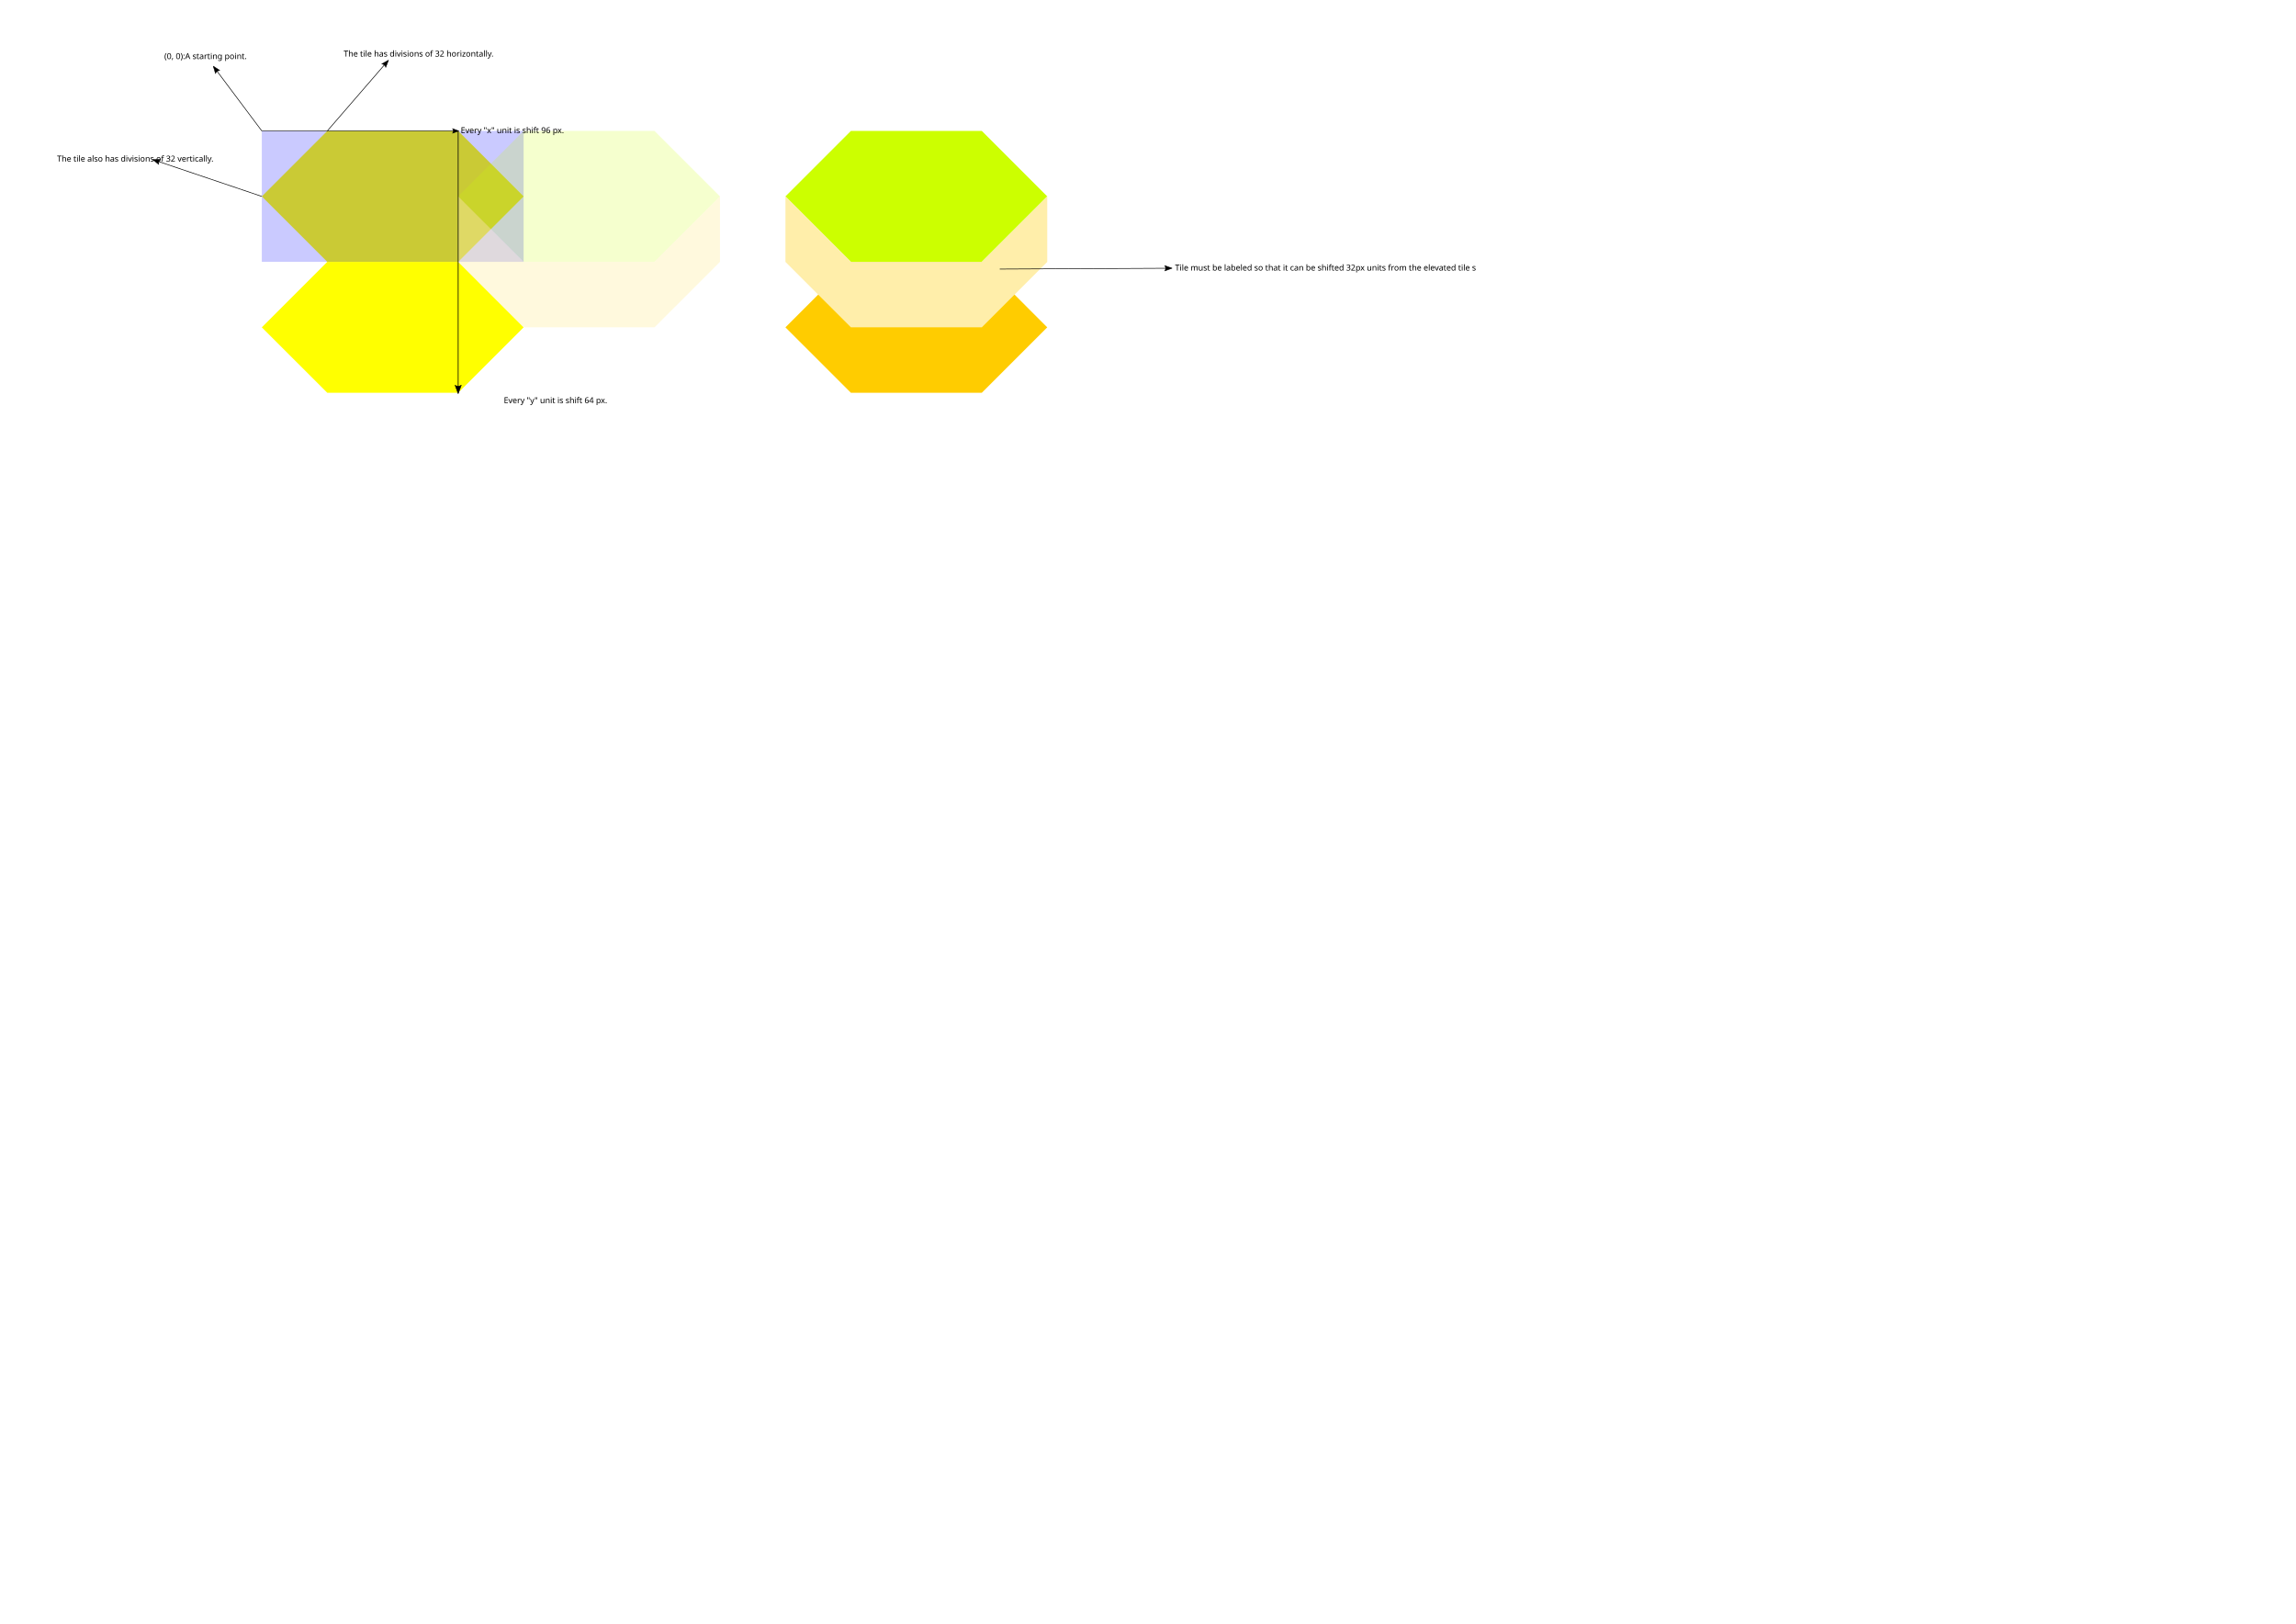
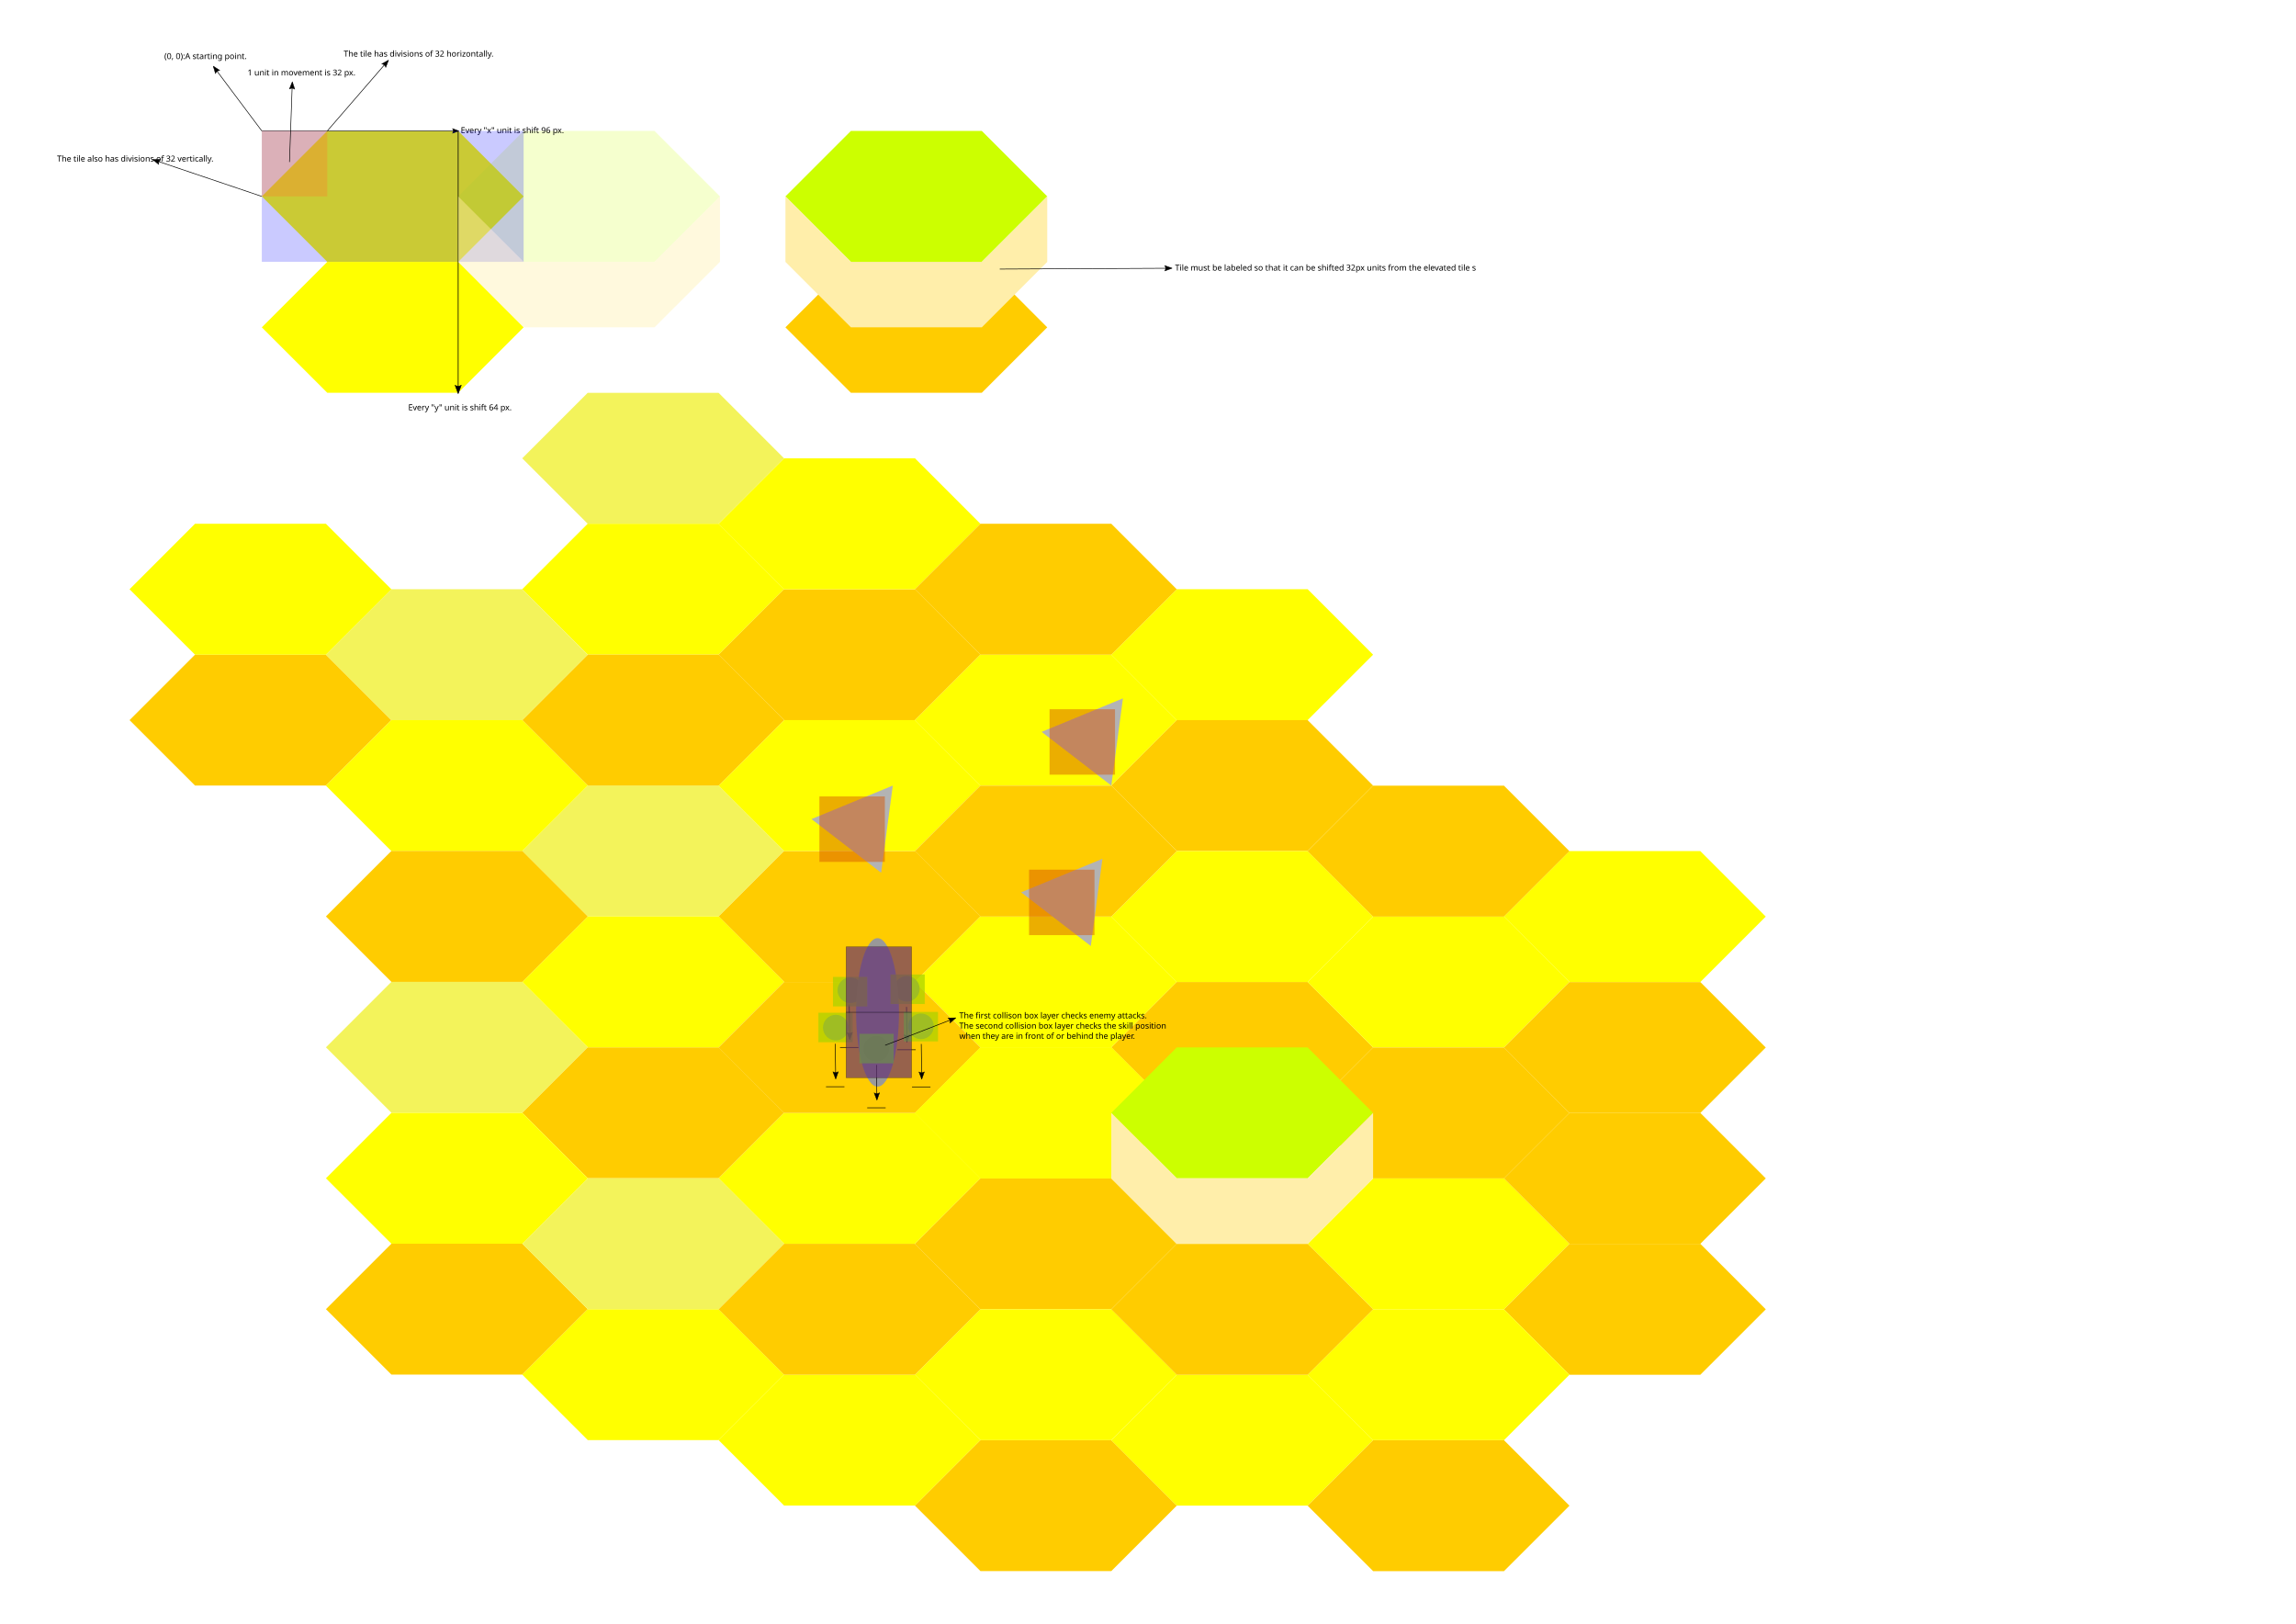
<svg xmlns="http://www.w3.org/2000/svg" width="1122.52" height="793.701" viewBox="0 0 297 210" version="1.1" id="svg8">
  <defs id="defs2">
+     <marker style="overflow:visible" id="marker2151" refX="0.0" refY="0.0" orient="auto">
+       <path transform="scale(1.1) translate(1,0)" d="M 8.719,4.034 L -2.207,0.016 L 8.719,-4.002 C 6.973,-1.63 6.983,1.616 8.719,4.034 z " style="fill-rule:evenodd;stroke-width:0.625;stroke-linejoin:round;stroke:#000000;stroke-opacity:1;fill:#000000;fill-opacity:1" id="path2149" />
+     </marker>
+     <marker style="overflow:visible" id="marker1917" refX="0.0" refY="0.0" orient="auto">
+       <path transform="scale(1.1) translate(1,0)" d="M 8.719,4.034 L -2.207,0.016 L 8.719,-4.002 C 6.973,-1.63 6.983,1.616 8.719,4.034 z " style="fill-rule:evenodd;stroke-width:0.625;stroke-linejoin:round;stroke:#000000;stroke-opacity:1;fill:#000000;fill-opacity:1" id="path1915" />
+     </marker>
+     <marker style="overflow:visible" id="marker1767" refX="0.0" refY="0.0" orient="auto">
+       <path transform="scale(1.1) translate(1,0)" d="M 8.719,4.034 L -2.207,0.016 L 8.719,-4.002 C 6.973,-1.63 6.983,1.616 8.719,4.034 z " style="fill-rule:evenodd;stroke-width:0.625;stroke-linejoin:round;stroke:#000000;stroke-opacity:1;fill:#000000;fill-opacity:1" id="path1765" />
+     </marker>
+     <marker style="overflow:visible" id="marker1641" refX="0.0" refY="0.0" orient="auto">
+       <path transform="scale(1.1) translate(1,0)" d="M 8.719,4.034 L -2.207,0.016 L 8.719,-4.002 C 6.973,-1.63 6.983,1.616 8.719,4.034 z " style="fill-rule:evenodd;stroke-width:0.625;stroke-linejoin:round;stroke:#000000;stroke-opacity:1;fill:#000000;fill-opacity:1" id="path1639" />
+     </marker>
+     <marker style="overflow:visible" id="marker1523" refX="0.0" refY="0.0" orient="auto">
+       <path transform="scale(1.1) translate(1,0)" d="M 8.719,4.034 L -2.207,0.016 L 8.719,-4.002 C 6.973,-1.63 6.983,1.616 8.719,4.034 z " style="fill-rule:evenodd;stroke-width:0.625;stroke-linejoin:round;stroke:#000000;stroke-opacity:1;fill:#000000;fill-opacity:1" id="path1521" />
+     </marker>
+     <marker style="overflow:visible" id="marker1407" refX="0.0" refY="0.0" orient="auto">
+       <path transform="scale(1.1) translate(1,0)" d="M 8.719,4.034 L -2.207,0.016 L 8.719,-4.002 C 6.973,-1.63 6.983,1.616 8.719,4.034 z " style="fill-rule:evenodd;stroke-width:0.625;stroke-linejoin:round;stroke:#000000;stroke-opacity:1;fill:#000000;fill-opacity:1" id="path1405" />
+     </marker>
+     <marker style="overflow:visible" id="marker1217" refX="0.0" refY="0.0" orient="auto">
+       <path transform="scale(1.1) translate(1,0)" d="M 8.719,4.034 L -2.207,0.016 L 8.719,-4.002 C 6.973,-1.63 6.983,1.616 8.719,4.034 z " style="fill-rule:evenodd;stroke-width:0.625;stroke-linejoin:round;stroke:#000000;stroke-opacity:1;fill:#000000;fill-opacity:1" id="path1215" />
+     </marker>
    <marker style="overflow:visible" id="marker1315" refX="0.0" refY="0.0" orient="auto">
      <path transform="scale(1.1) translate(1,0)" d="M 8.719,4.034 L -2.207,0.016 L 8.719,-4.002 C 6.973,-1.63 6.983,1.616 8.719,4.034 z " style="fill-rule:evenodd;stroke-width:0.625;stroke-linejoin:round;stroke:#000000;stroke-opacity:1;fill:#000000;fill-opacity:1" id="path1313" />
    </marker>
    <marker style="overflow:visible" id="marker1149" refX="0.0" refY="0.0" orient="auto">
      <path transform="scale(1.1) translate(1,0)" d="M 8.719,4.034 L -2.207,0.016 L 8.719,-4.002 C 6.973,-1.63 6.983,1.616 8.719,4.034 z " style="fill-rule:evenodd;stroke-width:0.625;stroke-linejoin:round;stroke:#000000;stroke-opacity:1;fill:#000000;fill-opacity:1" id="path1147" />
    </marker>
    <marker style="overflow:visible" id="marker1021" refX="0.0" refY="0.0" orient="auto">
      <path transform="scale(1.1) translate(1,0)" d="M 8.719,4.034 L -2.207,0.016 L 8.719,-4.002 C 6.973,-1.63 6.983,1.616 8.719,4.034 z " style="fill-rule:evenodd;stroke-width:0.625;stroke-linejoin:round;stroke:#000000;stroke-opacity:1;fill:#000000;fill-opacity:1" id="path1019" />
    </marker>
    <marker style="overflow:visible" id="marker1602" refX="0.0" refY="0.0" orient="auto">
      <path transform="scale(1.1) translate(1,0)" d="M 8.719,4.034 L -2.207,0.016 L 8.719,-4.002 C 6.973,-1.63 6.983,1.616 8.719,4.034 z " style="fill-rule:evenodd;stroke-width:0.625;stroke-linejoin:round;stroke:#000000;stroke-opacity:1;fill:#000000;fill-opacity:1" id="path1600" />
    </marker>
    <marker style="overflow:visible" id="marker1440" refX="0.0" refY="0.0" orient="auto">
      <path transform="scale(1.1) translate(1,0)" d="M 8.719,4.034 L -2.207,0.016 L 8.719,-4.002 C 6.973,-1.63 6.983,1.616 8.719,4.034 z " style="fill-rule:evenodd;stroke-width:0.625;stroke-linejoin:round;stroke:#000000;stroke-opacity:1;fill:#000000;fill-opacity:1" id="path1438" />
    </marker>
    <marker style="overflow:visible" id="Arrow2Lstart" refX="0.0" refY="0.0" orient="auto">
      <path transform="scale(1.1) translate(1,0)" d="M 8.719,4.034 L -2.207,0.016 L 8.719,-4.002 C 6.973,-1.63 6.983,1.616 8.719,4.034 z " style="fill-rule:evenodd;stroke-width:0.625;stroke-linejoin:round;stroke:#000000;stroke-opacity:1;fill:#000000;fill-opacity:1" id="path1000" />
    </marker>
    <marker style="overflow:visible;" id="Arrow1Lend" refX="0.0" refY="0.0" orient="auto">
      <path transform="scale(0.8) rotate(180) translate(12.5,0)" style="fill-rule:evenodd;stroke:#000000;stroke-width:1pt;stroke-opacity:1;fill:#000000;fill-opacity:1" d="M 0.0,0.0 L 5.0,-5.0 L -12.5,0.0 L 5.0,5.0 L 0.0,0.0 z " id="path985" />
    </marker>
    <marker style="overflow:visible" id="marker1266" refX="0.0" refY="0.0" orient="auto">
      <path transform="scale(0.8) translate(12.5,0)" style="fill-rule:evenodd;stroke:#000000;stroke-width:1pt;stroke-opacity:1;fill:#000000;fill-opacity:1" d="M 0.0,0.0 L 5.0,-5.0 L -12.5,0.0 L 5.0,5.0 L 0.0,0.0 z " id="path1264" />
    </marker>
    <marker style="overflow:visible" id="Arrow1Lstart" refX="0.0" refY="0.0" orient="auto">
      <path transform="scale(0.8) translate(12.5,0)" style="fill-rule:evenodd;stroke:#000000;stroke-width:1pt;stroke-opacity:1;fill:#000000;fill-opacity:1" d="M 0.0,0.0 L 5.0,-5.0 L -12.5,0.0 L 5.0,5.0 L 0.0,0.0 z " id="path982" />
    </marker>
  </defs>
  <g id="layer1">
-     <path id="path14" style="fill:#ffff00;fill-rule:evenodd;stroke-width:0.204" d="m 33.867,25.403 8.47,-8.47 16.93,-10e-7 8.467,8.47 -8.467,8.463 -16.93,10e-7 z" />
-     <rect style="fill:#0000ff;fill-opacity:0.208;fill-rule:evenodd;stroke-width:0.187" id="rect16" width="33.867" height="16.933" x="33.867" y="16.933" />
-     <path id="path1277" style="fill:#ffcc00;fill-rule:evenodd;stroke-width:0.204" d="m 101.6,42.337 8.47,-8.47 h 16.93 l 8.467,8.47 -8.467,8.463 h -16.93 z" />
-     <path id="path962" style="fill:#ffff00;fill-rule:evenodd;stroke-width:0.204" d="m 33.867,42.337 8.47,-8.47 h 16.93 l 8.467,8.47 -8.467,8.463 H 42.336 Z" />
-     <path id="path964" style="fill:#ccff00;fill-opacity:0.193;fill-rule:evenodd;stroke-width:0.205;stroke-miterlimit:4;stroke-dasharray:none" d="m 59.264,25.403 8.47,-8.47 h 16.93 l 8.467,8.47 -8.467,8.463 h -16.93 z" />
-     <path style="fill:#ffeeaa;fill-opacity:0.406;stroke:none;stroke-width:0.265px;stroke-linecap:butt;stroke-linejoin:miter;stroke-opacity:1" d="m 59.267,25.403 8.467,8.463 h 16.93 l 8.467,-8.463 3e-6,8.47 -8.467,8.463 H 67.733 l -8.47,-8.463 z" id="path1279" />
-     <path id="path964-0" style="fill:#ccff00;fill-opacity:1;fill-rule:evenodd;stroke-width:0.205;stroke-miterlimit:4;stroke-dasharray:none" d="m 101.6,25.403 8.47,-8.47 h 16.93 l 8.467,8.47 -8.467,8.463 h -16.93 z" />
-     <path style="fill:#ffeeaa;fill-opacity:1;stroke:none;stroke-width:0.265px;stroke-linecap:butt;stroke-linejoin:miter;stroke-opacity:1" d="m 101.603,25.403 8.467,8.463 h 16.93 l 8.467,-8.463 v 8.47 l -8.467,8.463 h -16.93 l -8.47,-8.463 z" id="path1279-1" />
-     <g id="g1821" transform="translate(33.86667,16.93333)">
-       <path style="fill:none;fill-rule:evenodd;stroke:#000000;stroke-width:0.069;stroke-linecap:butt;stroke-linejoin:miter;stroke-miterlimit:4;stroke-dasharray:none;stroke-opacity:1;marker-start:url(#marker1149)" d="M 25.4,0 H 0" id="path1139" />
-       <g id="g1674">
-         <path style="fill:none;fill-rule:evenodd;stroke:#000000;stroke-width:0.079;stroke-linecap:butt;stroke-linejoin:miter;stroke-miterlimit:4;stroke-dasharray:none;stroke-opacity:1;marker-start:url(#Arrow2Lstart)" d="M -6.217,-8.294 0,0" id="path1368" />
-         <text xml:space="preserve" style="font-style:normal;font-weight:normal;font-size:1.058px;line-height:1.25;font-family:sans-serif;fill:#000000;fill-opacity:1;stroke:none;stroke-width:0.265" x="-12.611" y="-9.3" id="text1426">
-           <tspan id="tspan1424" x="-12.611" y="-9.3" style="font-size:1.058px;stroke-width:0.265">(0, 0):A starting point.</tspan>
-         </text>
-         <path style="fill:none;fill-rule:evenodd;stroke:#000000;stroke-width:0.079;stroke-linecap:butt;stroke-linejoin:miter;stroke-miterlimit:4;stroke-dasharray:none;stroke-opacity:1;marker-start:url(#marker1440)" d="M 16.323,-9.075 8.47,0" id="path1430" />
-         <text xml:space="preserve" style="font-style:normal;font-weight:normal;font-size:1.058px;line-height:1.25;font-family:sans-serif;fill:#000000;fill-opacity:1;stroke:none;stroke-width:0.265" x="10.594" y="-9.615" id="text1588">
-           <tspan id="tspan1586" x="10.594" y="-9.615" style="font-size:1.058px;stroke-width:0.265">The tile has divisions of 32 horizontally.</tspan>
-         </text>
-         <path style="fill:none;fill-rule:evenodd;stroke:#000000;stroke-width:0.079;stroke-linecap:butt;stroke-linejoin:miter;stroke-miterlimit:4;stroke-dasharray:none;stroke-opacity:1;marker-start:url(#marker1602)" d="M -14.015,3.737 0,8.47" id="path1592" />
-         <text xml:space="preserve" style="font-style:normal;font-weight:normal;font-size:1.058px;line-height:1.25;font-family:sans-serif;fill:#000000;fill-opacity:1;stroke:none;stroke-width:0.265" x="-26.486" y="3.958" id="text1654">
-           <tspan id="tspan1652" x="-26.486" y="3.958" style="font-size:1.058px;stroke-width:0.265">The tile also has divisions of 32 vertically.</tspan>
-         </text>
-         <path style="fill:none;fill-rule:evenodd;stroke:#000000;stroke-width:0.092;stroke-linecap:butt;stroke-linejoin:miter;stroke-miterlimit:4;stroke-dasharray:none;stroke-opacity:1;marker-start:url(#marker1021)" d="M 25.4,33.867 25.4,-2.0141203e-7" id="path152" />
-         <text xml:space="preserve" style="font-style:normal;font-weight:normal;font-size:1.058px;line-height:1.25;font-family:sans-serif;fill:#000000;fill-opacity:1;stroke:none;stroke-width:0.265" x="31.298" y="35.212" id="text1133">
-           <tspan id="tspan1131" x="31.298" y="35.212" style="font-size:1.058px;stroke-width:0.265">Every "y" unit is shift 64 px.</tspan>
-         </text>
-         <text xml:space="preserve" style="font-style:normal;font-weight:normal;font-size:1.058px;line-height:1.25;font-family:sans-serif;fill:#000000;fill-opacity:1;stroke:none;stroke-width:0.265" x="25.722" y="0.287" id="text1137">
-           <tspan x="25.722" y="0.287" style="font-size:1.058px;stroke-width:0.265" id="tspan1253">Every "x" unit is shift 96 px.</tspan>
-         </text>
-         <path style="fill:none;fill-rule:evenodd;stroke:#000000;stroke-width:0.079;stroke-linecap:butt;stroke-linejoin:miter;stroke-miterlimit:4;stroke-dasharray:none;stroke-opacity:1;marker-start:url(#marker1315)" d="M 117.644,17.758 95.458,17.867" id="path1305" />
-         <text xml:space="preserve" style="font-style:normal;font-weight:normal;font-size:1.058px;line-height:1.25;font-family:sans-serif;fill:#000000;fill-opacity:1;stroke:none;stroke-width:0.265" x="118.134" y="18.057" id="text1427">
-           <tspan x="118.134" y="18.057" style="font-size:1.058px;stroke-width:0.265" id="tspan1425">Tile must be labeled so that it can be shifted 32px units from the elevated tile s</tspan>
-         </text>
-       </g>
+     <path id="path208" style="fill:#ffff00;fill-rule:evenodd;stroke-width:0.204" d="m 67.556,76.203 8.47,-8.47 h 16.93 l 8.467,8.47 -8.467,8.463 h -16.93 z" />
+     <path id="path210" style="fill:#ffcc00;fill-rule:evenodd;stroke-width:0.204" d="m 92.953,84.673 8.47,-8.47 h 16.93 l 8.467,8.47 -8.467,8.463 h -16.93 z" />
+     <path id="path212" style="fill:#ffff00;fill-rule:evenodd;stroke-width:0.204" d="m 92.953,67.74 8.47,-8.47 h 16.93 l 8.467,8.47 -8.467,8.463 h -16.93 z" />
+     <path id="path216" style="fill:#ffff00;fill-rule:evenodd;stroke-width:0.204" d="m 118.353,93.137 8.47,-8.47 h 16.93 l 8.467,8.47 -8.467,8.463 h -16.93 z" />
+     <path id="path218" style="fill:#ffcc00;fill-rule:evenodd;stroke-width:0.204" d="m 143.75,101.606 8.47,-8.47 h 16.93 l 8.467,8.47 -8.467,8.463 h -16.93 z" />
+     <path id="path220" style="fill:#ffff00;fill-rule:evenodd;stroke-width:0.204" d="m 143.75,84.673 8.47,-8.47 h 16.93 l 8.467,8.47 -8.467,8.463 h -16.93 z" />
+     <path id="path222" style="fill:#ffcc00;fill-rule:evenodd;stroke-width:0.204" d="m 118.35,76.21 8.47,-8.47 h 16.93 l 8.467,8.47 -8.467,8.463 h -16.93 z" />
+     <path id="path224" style="fill:#f3f35b;fill-rule:evenodd;stroke-width:0.204;fill-opacity:1" d="m 67.559,110.063 8.47,-8.47 H 92.959 l 8.467,8.47 -8.467,8.463 H 76.028 Z" />
+     <path id="path226" style="fill:#ffcc00;fill-rule:evenodd;stroke-width:0.204" d="m 92.956,118.533 8.47,-8.47 h 16.93 l 8.467,8.47 -8.467,8.463 h -16.93 z" />
+     <path id="path228" style="fill:#ffff00;fill-rule:evenodd;stroke-width:0.204" d="m 92.956,101.6 8.47,-8.47 h 16.93 l 8.467,8.47 -8.467,8.463 h -16.93 z" />
+     <path id="path230" style="fill:#ffcc00;fill-rule:evenodd;stroke-width:0.204" d="m 67.556,93.137 8.47,-8.47 h 16.93 l 8.467,8.47 L 92.956,101.6 H 76.025 Z" />
+     <path id="path232" style="fill:#ffff00;fill-rule:evenodd;stroke-width:0.204" d="m 118.353,127.003 8.47,-8.47 h 16.93 l 8.467,8.47 -8.467,8.463 h -16.93 z" />
+     <path id="path234" style="fill:#ffcc00;fill-rule:evenodd;stroke-width:0.204" d="m 143.75,135.473 8.47,-8.47 h 16.93 l 8.467,8.47 -8.467,8.463 h -16.93 z" />
+     <path id="path236" style="fill:#ffff00;fill-rule:evenodd;stroke-width:0.204" d="m 143.75,118.54 8.47,-8.47 h 16.93 l 8.467,8.47 -8.467,8.463 h -16.93 z" />
+     <path id="path238" style="fill:#ffcc00;fill-rule:evenodd;stroke-width:0.204" d="m 118.35,110.076 8.47,-8.47 h 16.93 l 8.467,8.47 -8.467,8.463 h -16.93 z" />
+     <path id="path240" style="fill:#ffcc00;fill-rule:evenodd;stroke-width:0.204;fill-opacity:1" d="m 16.759,93.137 8.47,-8.47 h 16.93 l 8.467,8.47 -8.467,8.463 h -16.93 z" />
+     <path id="path242" style="fill:#ffff00;fill-rule:evenodd;stroke-width:0.204;fill-opacity:1" d="m 42.156,101.606 8.47,-8.47 h 16.93 l 8.467,8.47 -8.467,8.463 h -16.93 z" />
+     <path id="path244" style="fill:#f3f35b;fill-rule:evenodd;stroke-width:0.204;fill-opacity:1" d="m 42.156,84.673 8.47,-8.47 h 16.93 l 8.467,8.47 -8.467,8.463 h -16.93 z" />
+     <path id="path246" style="fill:#ffff00;fill-rule:evenodd;stroke-width:0.204;fill-opacity:1" d="m 16.756,76.21 8.47,-8.47 h 16.93 l 8.467,8.47 -8.467,8.463 h -16.93 z" />
+     <path id="path248" style="fill:#f3f35b;fill-rule:evenodd;stroke-width:0.204;fill-opacity:1" d="M 42.164,135.454 50.634,126.984 h 16.93 l 8.467,8.47 -8.467,8.463 H 50.634 Z" />
+     <path id="path250" style="fill:#ffcc00;fill-rule:evenodd;stroke-width:0.204" d="m 67.562,143.924 8.47,-8.47 h 16.93 l 8.467,8.47 -8.467,8.463 H 76.031 Z" />
+     <path id="path252" style="fill:#ffff00;fill-rule:evenodd;stroke-width:0.204" d="m 67.562,126.99 8.47,-8.47 h 16.93 l 8.467,8.47 -8.467,8.463 H 76.031 Z" />
+     <path id="path254" style="fill:#ffcc00;fill-rule:evenodd;stroke-width:0.204" d="m 42.162,118.527 8.47,-8.47 h 16.93 l 8.467,8.47 -8.467,8.463 H 50.631 Z" />
+     <path id="path256" style="fill:#ffff00;fill-rule:evenodd;stroke-width:0.204" d="m 92.956,152.4 8.47,-8.47 h 16.93 l 8.467,8.47 -8.467,8.463 h -16.93 z" />
+     <path id="path258" style="fill:#ffcc00;fill-rule:evenodd;stroke-width:0.204" d="m 118.353,160.87 8.47,-8.47 h 16.93 l 8.467,8.47 -8.467,8.463 h -16.93 z" />
+     <path id="path260" style="fill:#ffff00;fill-rule:evenodd;stroke-width:0.204" d="m 118.353,143.937 8.47,-8.47 h 16.93 l 8.467,8.47 -8.467,8.463 h -16.93 z" />
+     <path id="path262" style="fill:#ffcc00;fill-rule:evenodd;stroke-width:0.204" d="m 92.953,135.473 8.47,-8.47 h 16.93 l 8.467,8.47 -8.467,8.463 h -16.93 z" />
+     <circle style="fill:#808080;fill-opacity:1;stroke-width:0.265" id="circle320" cx="109.995" cy="128.073" r="1.657" />
+     <path id="path264" style="fill:#ffcc00;fill-rule:evenodd;stroke-width:0.204;fill-opacity:1" d="m 42.164,169.32 8.47,-8.47 h 16.93 l 8.467,8.47 -8.467,8.463 H 50.634 Z" />
+     <path id="path266" style="fill:#ffff00;fill-rule:evenodd;stroke-width:0.204;fill-opacity:1" d="m 67.562,177.79 8.47,-8.47 h 16.93 l 8.467,8.47 -8.467,8.463 H 76.031 Z" />
+     <path id="path268" style="fill:#f3f35b;fill-rule:evenodd;stroke-width:0.204;fill-opacity:1" d="m 67.562,160.857 8.47,-8.47 h 16.93 l 8.467,8.47 -8.467,8.463 H 76.031 Z" />
+     <path id="path270" style="fill:#ffff00;fill-rule:evenodd;stroke-width:0.204;fill-opacity:1" d="m 42.162,152.394 8.47,-8.47 h 16.93 l 8.467,8.47 -8.467,8.463 H 50.631 Z" />
+     <path id="path272" style="fill:#ffff00;fill-rule:evenodd;stroke-width:0.204" d="m 92.959,186.26 8.47,-8.47 h 16.93 l 8.467,8.47 -8.467,8.463 h -16.93 z" />
+     <path id="path274" style="fill:#ffcc00;fill-rule:evenodd;stroke-width:0.204" d="m 118.356,194.73 8.47,-8.47 h 16.93 l 8.467,8.47 -8.467,8.463 h -16.93 z" />
+     <path id="path276" style="fill:#ffff00;fill-rule:evenodd;stroke-width:0.204" d="m 118.356,177.797 8.47,-8.47 h 16.93 l 8.467,8.47 -8.467,8.463 h -16.93 z" />
+     <path id="path278" style="fill:#ffcc00;fill-rule:evenodd;stroke-width:0.204" d="m 92.956,169.333 8.47,-8.47 h 16.93 l 8.467,8.47 -8.467,8.463 h -16.93 z" />
+     <path id="path280" style="fill:#ffff00;fill-rule:evenodd;stroke-width:0.204" d="m 169.147,127.01 8.47,-8.47 h 16.93 l 8.467,8.47 -8.467,8.463 h -16.93 z" />
+     <path id="path282" style="fill:#ffcc00;fill-rule:evenodd;stroke-width:0.204" d="m 194.545,135.48 8.47,-8.47 h 16.93 l 8.467,8.47 -8.467,8.463 h -16.93 z" />
+     <path id="path284" style="fill:#ffff00;fill-rule:evenodd;stroke-width:0.204" d="m 194.545,118.546 8.47,-8.47 h 16.93 l 8.467,8.47 -8.467,8.463 h -16.93 z" />
+     <path id="path286" style="fill:#ffcc00;fill-rule:evenodd;stroke-width:0.204" d="m 169.145,110.083 8.47,-8.47 h 16.93 l 8.467,8.47 -8.467,8.463 h -16.93 z" />
+     <path id="path288" style="fill:#ffff00;fill-rule:evenodd;stroke-width:0.204" d="m 169.15,160.87 8.47,-8.47 h 16.93 l 8.467,8.47 -8.467,8.463 h -16.93 z" />
+     <path id="path290" style="fill:#ffcc00;fill-rule:evenodd;stroke-width:0.204" d="m 194.547,169.34 8.47,-8.47 h 16.93 l 8.467,8.47 -8.467,8.463 h -16.93 z" />
+     <path id="path292" style="fill:#ffcc00;fill-rule:evenodd;stroke-width:0.204;fill-opacity:1" d="m 194.547,152.406 8.47,-8.47 h 16.93 l 8.467,8.47 -8.467,8.463 h -16.93 z" />
+     <path id="path294" style="fill:#ffcc00;fill-rule:evenodd;stroke-width:0.204" d="m 169.147,143.943 8.47,-8.47 h 16.93 l 8.467,8.47 -8.467,8.463 h -16.93 z" />
+     <path id="path296" style="fill:#ffff00;fill-rule:evenodd;stroke-width:0.204" d="m 143.753,186.267 8.47,-8.47 h 16.93 l 8.467,8.47 -8.467,8.463 h -16.93 z" />
+     <path id="path298" style="fill:#ffcc00;fill-rule:evenodd;stroke-width:0.204" d="m 169.15,194.737 8.47,-8.47 h 16.93 l 8.467,8.47 -8.467,8.463 h -16.93 z" />
+     <path id="path300" style="fill:#ffff00;fill-rule:evenodd;stroke-width:0.204" d="m 169.15,177.803 8.47,-8.47 h 16.93 l 8.467,8.47 -8.467,8.463 h -16.93 z" />
+     <path id="path302" style="fill:#ffcc00;fill-rule:evenodd;stroke-width:0.204" d="m 143.75,169.34 8.47,-8.47 h 16.93 l 8.467,8.47 -8.467,8.463 h -16.93 z" />
+     <path id="path2139" style="fill:#ffff00;fill-rule:evenodd;stroke-width:0.204" d="m 118.353,143.937 8.47,-8.47 h 16.93 l 8.467,8.47 -8.467,8.463 h -16.93 z" />
+     <path id="path304" style="fill:#ccff00;fill-opacity:1;fill-rule:evenodd;stroke-width:0.205;stroke-miterlimit:4;stroke-dasharray:none" d="m 143.75,143.937 8.47,-8.47 h 16.93 l 8.467,8.47 -8.467,8.463 h -16.93 z" />
+     <path style="fill:#ffeeaa;fill-opacity:1;stroke:none;stroke-width:0.265px;stroke-linecap:butt;stroke-linejoin:miter;stroke-opacity:1" d="m 143.753,143.937 8.467,8.463 h 16.93 l 8.467,-8.463 v 8.47 l -8.467,8.463 h -16.93 l -8.47,-8.463 z" id="path306" />
+     <circle style="fill:#808080;stroke-width:0.265;fill-opacity:1" id="path312" cx="117.301" cy="127.888" r="1.657" />
+     <ellipse style="fill:#999999;fill-rule:evenodd;stroke-width:0.286" id="path308" cx="113.515" cy="130.938" rx="2.774" ry="9.602" />
+     <circle style="fill:#808080;fill-opacity:1;stroke-width:0.265" id="circle314" cx="119.134" cy="132.74" r="1.657" />
+     <circle style="fill:#808080;stroke-width:0.265" id="circle316" cx="113.346" cy="135.642" r="1.657" />
+     <circle style="fill:#808080;stroke-width:0.265;fill-opacity:1" id="circle318" cx="108.114" cy="132.906" r="1.657" />
+     <path style="fill:#b3b3b3;fill-opacity:1;stroke-width:0.265" id="path322" d="m 141.099,122.35 -9.014,-6.943 10.52,-4.335 z" />
+     <path style="fill:#b3b3b3;fill-opacity:1;stroke-width:0.265" id="path324" d="m 113.981,112.878 -9.014,-6.943 10.52,-4.335 z" />
+     <path style="fill:#b3b3b3;fill-opacity:1;stroke-width:0.265" id="path326" d="m 143.753,101.6 -9.014,-6.943 10.52,-4.335 z" />
+     <g id="g1403" transform="translate(-1.909974,-4.802058)">
+       <path style="fill:none;fill-rule:evenodd;stroke:#000000;stroke-width:0.079;stroke-linecap:butt;stroke-linejoin:miter;stroke-miterlimit:4;stroke-dasharray:none;stroke-opacity:1;marker-start:url(#marker1407)" d="m 119.23,139.476 -0.06,-4.455" id="path1399" />
+       <path style="fill:none;stroke:#000000;stroke-width:0.079;stroke-linecap:butt;stroke-linejoin:miter;stroke-miterlimit:4;stroke-dasharray:none;stroke-opacity:1" d="m 117.974,140.574 h 2.384" id="path1401" />
+     </g>
+     <g id="g1385">
+       <path style="fill:none;fill-rule:evenodd;stroke:#000000;stroke-width:0.079;stroke-linecap:butt;stroke-linejoin:miter;stroke-miterlimit:4;stroke-dasharray:none;stroke-opacity:1;marker-start:url(#marker1217)" d="m 119.23,139.476 -0.06,-4.455" id="path1207" />
+       <path style="fill:none;stroke:#000000;stroke-width:0.079;stroke-linecap:butt;stroke-linejoin:miter;stroke-opacity:1;stroke-miterlimit:4;stroke-dasharray:none" d="m 117.974,140.574 h 2.384" id="path1369" />
+     </g>
+     <g id="g1519" transform="translate(-9.311087,-5.107586)">
+       <path style="fill:none;fill-rule:evenodd;stroke:#000000;stroke-width:0.079;stroke-linecap:butt;stroke-linejoin:miter;stroke-miterlimit:4;stroke-dasharray:none;stroke-opacity:1;marker-start:url(#marker1523)" d="m 119.23,139.476 -0.06,-4.455" id="path1515" />
+       <path style="fill:none;stroke:#000000;stroke-width:0.079;stroke-linecap:butt;stroke-linejoin:miter;stroke-miterlimit:4;stroke-dasharray:none;stroke-opacity:1" d="m 117.974,140.574 h 2.384" id="path1517" />
+     </g>
+     <rect style="fill:#aad400;fill-opacity:0.727;stroke:none;stroke-width:0.026;stroke-miterlimit:4;stroke-dasharray:none;stroke-opacity:1" id="rect2125" width="4.429" height="3.818" x="105.862" y="130.98" />
+     <g id="g1637" transform="translate(-11.12752,-0.02118762)">
+       <path style="fill:none;fill-rule:evenodd;stroke:#000000;stroke-width:0.079;stroke-linecap:butt;stroke-linejoin:miter;stroke-miterlimit:4;stroke-dasharray:none;stroke-opacity:1;marker-start:url(#marker1641)" d="m 119.23,139.476 -0.06,-4.455" id="path1633" />
+       <path style="fill:none;stroke:#000000;stroke-width:0.079;stroke-linecap:butt;stroke-linejoin:miter;stroke-miterlimit:4;stroke-dasharray:none;stroke-opacity:1" d="m 117.974,140.574 h 2.384" id="path1635" />
+     </g>
+     <g id="g1763" transform="translate(-5.796952,2.704063)">
+       <path style="fill:none;fill-rule:evenodd;stroke:#000000;stroke-width:0.079;stroke-linecap:butt;stroke-linejoin:miter;stroke-miterlimit:4;stroke-dasharray:none;stroke-opacity:1;marker-start:url(#marker1767)" d="m 119.23,139.476 -0.06,-4.455" id="path1759" />
+       <path style="fill:none;stroke:#000000;stroke-width:0.079;stroke-linecap:butt;stroke-linejoin:miter;stroke-miterlimit:4;stroke-dasharray:none;stroke-opacity:1" d="m 117.974,140.574 h 2.384" id="path1761" />
+     </g>
+     <rect style="fill:#d45500;fill-opacity:0.475;stroke-width:0.079;stroke-miterlimit:4;stroke-dasharray:none" id="rect1893" width="8.467" height="8.467" x="105.993" y="103.006" />
+     <rect style="fill:#d45500;fill-opacity:0.475;stroke-width:0.079;stroke-miterlimit:4;stroke-dasharray:none" id="rect1895" width="8.467" height="8.467" x="133.112" y="112.478" />
+     <rect style="fill:#d45500;fill-opacity:0.475;stroke-width:0.079;stroke-miterlimit:4;stroke-dasharray:none" id="rect1897" width="8.467" height="8.467" x="135.766" y="91.728" />
+     <rect style="fill:#aad400;fill-opacity:0.727;stroke:none;stroke-width:0.026;stroke-miterlimit:4;stroke-dasharray:none;stroke-opacity:1" id="rect2123" width="4.429" height="3.818" x="107.751" y="126.348" />
+     <rect style="fill:#aad400;fill-opacity:0.727;stroke:none;stroke-width:0.026;stroke-miterlimit:4;stroke-dasharray:none;stroke-opacity:1" id="rect2131" width="4.429" height="3.818" x="115.193" y="126.035" />
+     <rect style="fill:#d45500;fill-opacity:0.475;stroke-width:0.112;stroke-miterlimit:4;stroke-dasharray:none" id="rect1899" width="8.467" height="16.933" x="109.45" y="122.453" />
+     <rect style="fill:#aad400;fill-opacity:0.727;stroke:none;stroke-width:0.026;stroke-miterlimit:4;stroke-dasharray:none;stroke-opacity:1" id="rect2127" width="4.429" height="3.818" x="111.171" y="133.708" />
+     <rect style="fill:#aad400;fill-opacity:0.727;stroke:none;stroke-width:0.026;stroke-miterlimit:4;stroke-dasharray:none;stroke-opacity:1" id="rect2129" width="4.429" height="3.818" x="116.909" y="130.873" />
+     <rect style="fill:#0009d4;fill-opacity:0.359;stroke-width:0.026;stroke-miterlimit:4;stroke-dasharray:none;stroke:#000000;stroke-opacity:1" id="rect1903" width="8.467" height="8.467" x="109.45" y="130.919" />
+     <rect style="fill:#0009d4;fill-opacity:0.359;stroke-width:0.026;stroke-miterlimit:4;stroke-dasharray:none;stroke:#000000;stroke-opacity:1" id="rect1905" width="8.467" height="8.467" x="109.45" y="122.453" />
+     <path style="fill:none;fill-rule:evenodd;stroke:#000000;stroke-width:0.079;stroke-linecap:butt;stroke-linejoin:miter;stroke-opacity:1;stroke-miterlimit:4;stroke-dasharray:none;marker-start:url(#marker1917)" d="m 123.548,131.682 -9.048,3.509" id="path1907" />
+     <text xml:space="preserve" style="font-style:normal;font-weight:normal;font-size:1.058px;line-height:1.25;font-family:sans-serif;fill:#000000;fill-opacity:1;stroke:none;stroke-width:0.265" x="124.083" y="131.706" id="text1654-4">
+       <tspan id="tspan1652-8" x="124.083" y="131.706" style="font-size:1.058px;stroke-width:0.265">The first collison box layer checks enemy attacks.</tspan>
+       <tspan x="124.083" y="133.029" style="font-size:1.058px;stroke-width:0.265" id="tspan2117">The second collision box layer checks the skill position</tspan>
+       <tspan x="124.083" y="134.352" style="font-size:1.058px;stroke-width:0.265" id="tspan2119">when they are in front of or behind the player.</tspan>
+     </text>
+     <text xml:space="preserve" style="font-size:4.233px;line-height:1.25;font-family:sans-serif;stroke-width:0.265" x="33.13" y="2.884" id="text2263">
+       <tspan id="tspan2261" x="33.13" y="2.884" style="font-style:normal;font-variant:normal;font-weight:normal;font-stretch:normal;font-size:1.058px;font-family:sans-serif;-inkscape-font-specification:'sans-serif, Normal';font-variant-ligatures:normal;font-variant-caps:normal;font-variant-numeric:normal;font-variant-east-asian:normal;stroke-width:0.265" />
+     </text>
+     <g id="g3268">
+       <path id="path14" style="fill:#ffff00;fill-rule:evenodd;stroke-width:0.204" d="m 33.867,25.403 8.47,-8.47 16.93,-10e-7 8.467,8.47 -8.467,8.463 -16.93,10e-7 z" />
+       <path id="path1277" style="fill:#ffcc00;fill-rule:evenodd;stroke-width:0.204" d="m 101.6,42.337 8.47,-8.47 h 16.93 l 8.467,8.47 -8.467,8.463 h -16.93 z" />
+       <path id="path964" style="fill:#ccff00;fill-opacity:0.193;fill-rule:evenodd;stroke-width:0.205;stroke-miterlimit:4;stroke-dasharray:none" d="m 59.264,25.403 8.47,-8.47 h 16.93 l 8.467,8.47 -8.467,8.463 h -16.93 z" />
+       <path id="path964-0" style="fill:#ccff00;fill-opacity:1;fill-rule:evenodd;stroke-width:0.205;stroke-miterlimit:4;stroke-dasharray:none" d="m 101.6,25.403 8.47,-8.47 h 16.93 l 8.467,8.47 -8.467,8.463 h -16.93 z" />
+       <path style="fill:#ffeeaa;fill-opacity:1;stroke:none;stroke-width:0.265px;stroke-linecap:butt;stroke-linejoin:miter;stroke-opacity:1" d="m 101.603,25.403 8.467,8.463 h 16.93 l 8.467,-8.463 v 8.47 l -8.467,8.463 h -16.93 l -8.47,-8.463 z" id="path1279-1" />
+       <path id="path214" style="fill:#f3f35b;fill-rule:evenodd;stroke-width:0.204;fill-opacity:1" d="m 67.553,59.276 8.47,-8.47 h 16.93 l 8.467,8.47 -8.467,8.463 h -16.93 z" />
+       <path style="fill:none;fill-rule:evenodd;stroke:#000000;stroke-width:0.069;stroke-linecap:butt;stroke-linejoin:miter;stroke-miterlimit:4;stroke-dasharray:none;stroke-opacity:1;marker-start:url(#marker1149)" d="M 59.267,16.933 H 33.867" id="path1139" />
+       <path style="fill:none;fill-rule:evenodd;stroke:#000000;stroke-width:0.079;stroke-linecap:butt;stroke-linejoin:miter;stroke-miterlimit:4;stroke-dasharray:none;stroke-opacity:1;marker-start:url(#Arrow2Lstart)" d="m 27.649,8.639 6.217,8.294" id="path1368" />
+       <text xml:space="preserve" style="font-style:normal;font-weight:normal;font-size:1.058px;line-height:1.25;font-family:sans-serif;fill:#000000;fill-opacity:1;stroke:none;stroke-width:0.265" x="21.256" y="7.633" id="text1426">
+         <tspan id="tspan1424" x="21.256" y="7.633" style="font-size:1.058px;stroke-width:0.265">(0, 0):A starting point.</tspan>
+       </text>
+       <path style="fill:none;fill-rule:evenodd;stroke:#000000;stroke-width:0.079;stroke-linecap:butt;stroke-linejoin:miter;stroke-miterlimit:4;stroke-dasharray:none;stroke-opacity:1;marker-start:url(#marker1440)" d="M 50.19,7.858 42.336,16.933" id="path1430" />
+       <text xml:space="preserve" style="font-style:normal;font-weight:normal;font-size:1.058px;line-height:1.25;font-family:sans-serif;fill:#000000;fill-opacity:1;stroke:none;stroke-width:0.265" x="44.461" y="7.319" id="text1588">
+         <tspan id="tspan1586" x="44.461" y="7.319" style="font-size:1.058px;stroke-width:0.265">The tile has divisions of 32 horizontally.</tspan>
+       </text>
+       <path style="fill:none;fill-rule:evenodd;stroke:#000000;stroke-width:0.079;stroke-linecap:butt;stroke-linejoin:miter;stroke-miterlimit:4;stroke-dasharray:none;stroke-opacity:1;marker-start:url(#marker1602)" d="m 19.851,20.67 14.015,4.733" id="path1592" />
+       <text xml:space="preserve" style="font-style:normal;font-weight:normal;font-size:1.058px;line-height:1.25;font-family:sans-serif;fill:#000000;fill-opacity:1;stroke:none;stroke-width:0.265" x="7.381" y="20.891" id="text1654">
+         <tspan id="tspan1652" x="7.381" y="20.891" style="font-size:1.058px;stroke-width:0.265">The tile also has divisions of 32 vertically.</tspan>
+       </text>
+       <text xml:space="preserve" style="font-style:normal;font-weight:normal;font-size:1.058px;line-height:1.25;font-family:sans-serif;fill:#000000;fill-opacity:1;stroke:none;stroke-width:0.265" x="52.8" y="53.061" id="text1133">
+         <tspan id="tspan1131" x="52.8" y="53.061" style="font-size:1.058px;stroke-width:0.265">Every "y" unit is shift 64 px.</tspan>
+       </text>
+       <text xml:space="preserve" style="font-style:normal;font-weight:normal;font-size:1.058px;line-height:1.25;font-family:sans-serif;fill:#000000;fill-opacity:1;stroke:none;stroke-width:0.265" x="59.589" y="17.22" id="text1137">
+         <tspan x="59.589" y="17.22" style="font-size:1.058px;stroke-width:0.265" id="tspan1253">Every "x" unit is shift 96 px.</tspan>
+       </text>
+       <path style="fill:none;fill-rule:evenodd;stroke:#000000;stroke-width:0.079;stroke-linecap:butt;stroke-linejoin:miter;stroke-miterlimit:4;stroke-dasharray:none;stroke-opacity:1;marker-start:url(#marker1315)" d="m 151.511,34.691 -22.186,0.109" id="path1305" />
+       <text xml:space="preserve" style="font-style:normal;font-weight:normal;font-size:1.058px;line-height:1.25;font-family:sans-serif;fill:#000000;fill-opacity:1;stroke:none;stroke-width:0.265" x="152.001" y="34.99" id="text1427">
+         <tspan x="152.001" y="34.99" style="font-size:1.058px;stroke-width:0.265" id="tspan1425">Tile must be labeled so that it can be shifted 32px units from the elevated tile s</tspan>
+       </text>
+       <rect style="fill:#0000ff;fill-opacity:0.208;fill-rule:evenodd;stroke-width:0.187" id="rect16" width="33.867" height="16.933" x="33.867" y="16.933" />
+       <path id="path962" style="fill:#ffff00;fill-rule:evenodd;stroke-width:0.204" d="m 33.867,42.337 8.47,-8.47 h 16.93 l 8.467,8.47 -8.467,8.463 H 42.336 Z" />
+       <path style="fill:none;fill-rule:evenodd;stroke:#000000;stroke-width:0.092;stroke-linecap:butt;stroke-linejoin:miter;stroke-miterlimit:4;stroke-dasharray:none;stroke-opacity:1;marker-start:url(#marker1021)" d="m 59.267,50.8 -2e-6,-33.867" id="path152" />
+       <path style="fill:#ffeeaa;fill-opacity:0.406;stroke:none;stroke-width:0.265px;stroke-linecap:butt;stroke-linejoin:miter;stroke-opacity:1" d="m 59.267,25.403 8.467,8.463 h 16.93 l 8.467,-8.463 3e-6,8.47 -8.467,8.463 H 67.733 l -8.47,-8.463 z" id="path1279" />
+       <rect style="fill:#ff7f2a;fill-opacity:0.329;stroke-width:0.265" id="rect328" width="8.467" height="8.467" x="33.867" y="16.933" />
+       <path style="fill:none;fill-rule:evenodd;stroke:#000000;stroke-width:0.079;stroke-linecap:butt;stroke-linejoin:miter;stroke-miterlimit:4;stroke-dasharray:none;stroke-opacity:1;marker-start:url(#marker2151)" d="m 37.812,10.681 -0.367,10.272" id="path2141" />
+       <text xml:space="preserve" style="font-size:1.058px;line-height:1.25;font-family:sans-serif;stroke-width:0.265" x="32.019" y="9.754" id="text2423">
+         <tspan id="tspan2421" x="32.019" y="9.754" style="stroke-width:0.265">1 unit in movement is 32 px.</tspan>
+       </text>
    </g>
  </g>
</svg>
